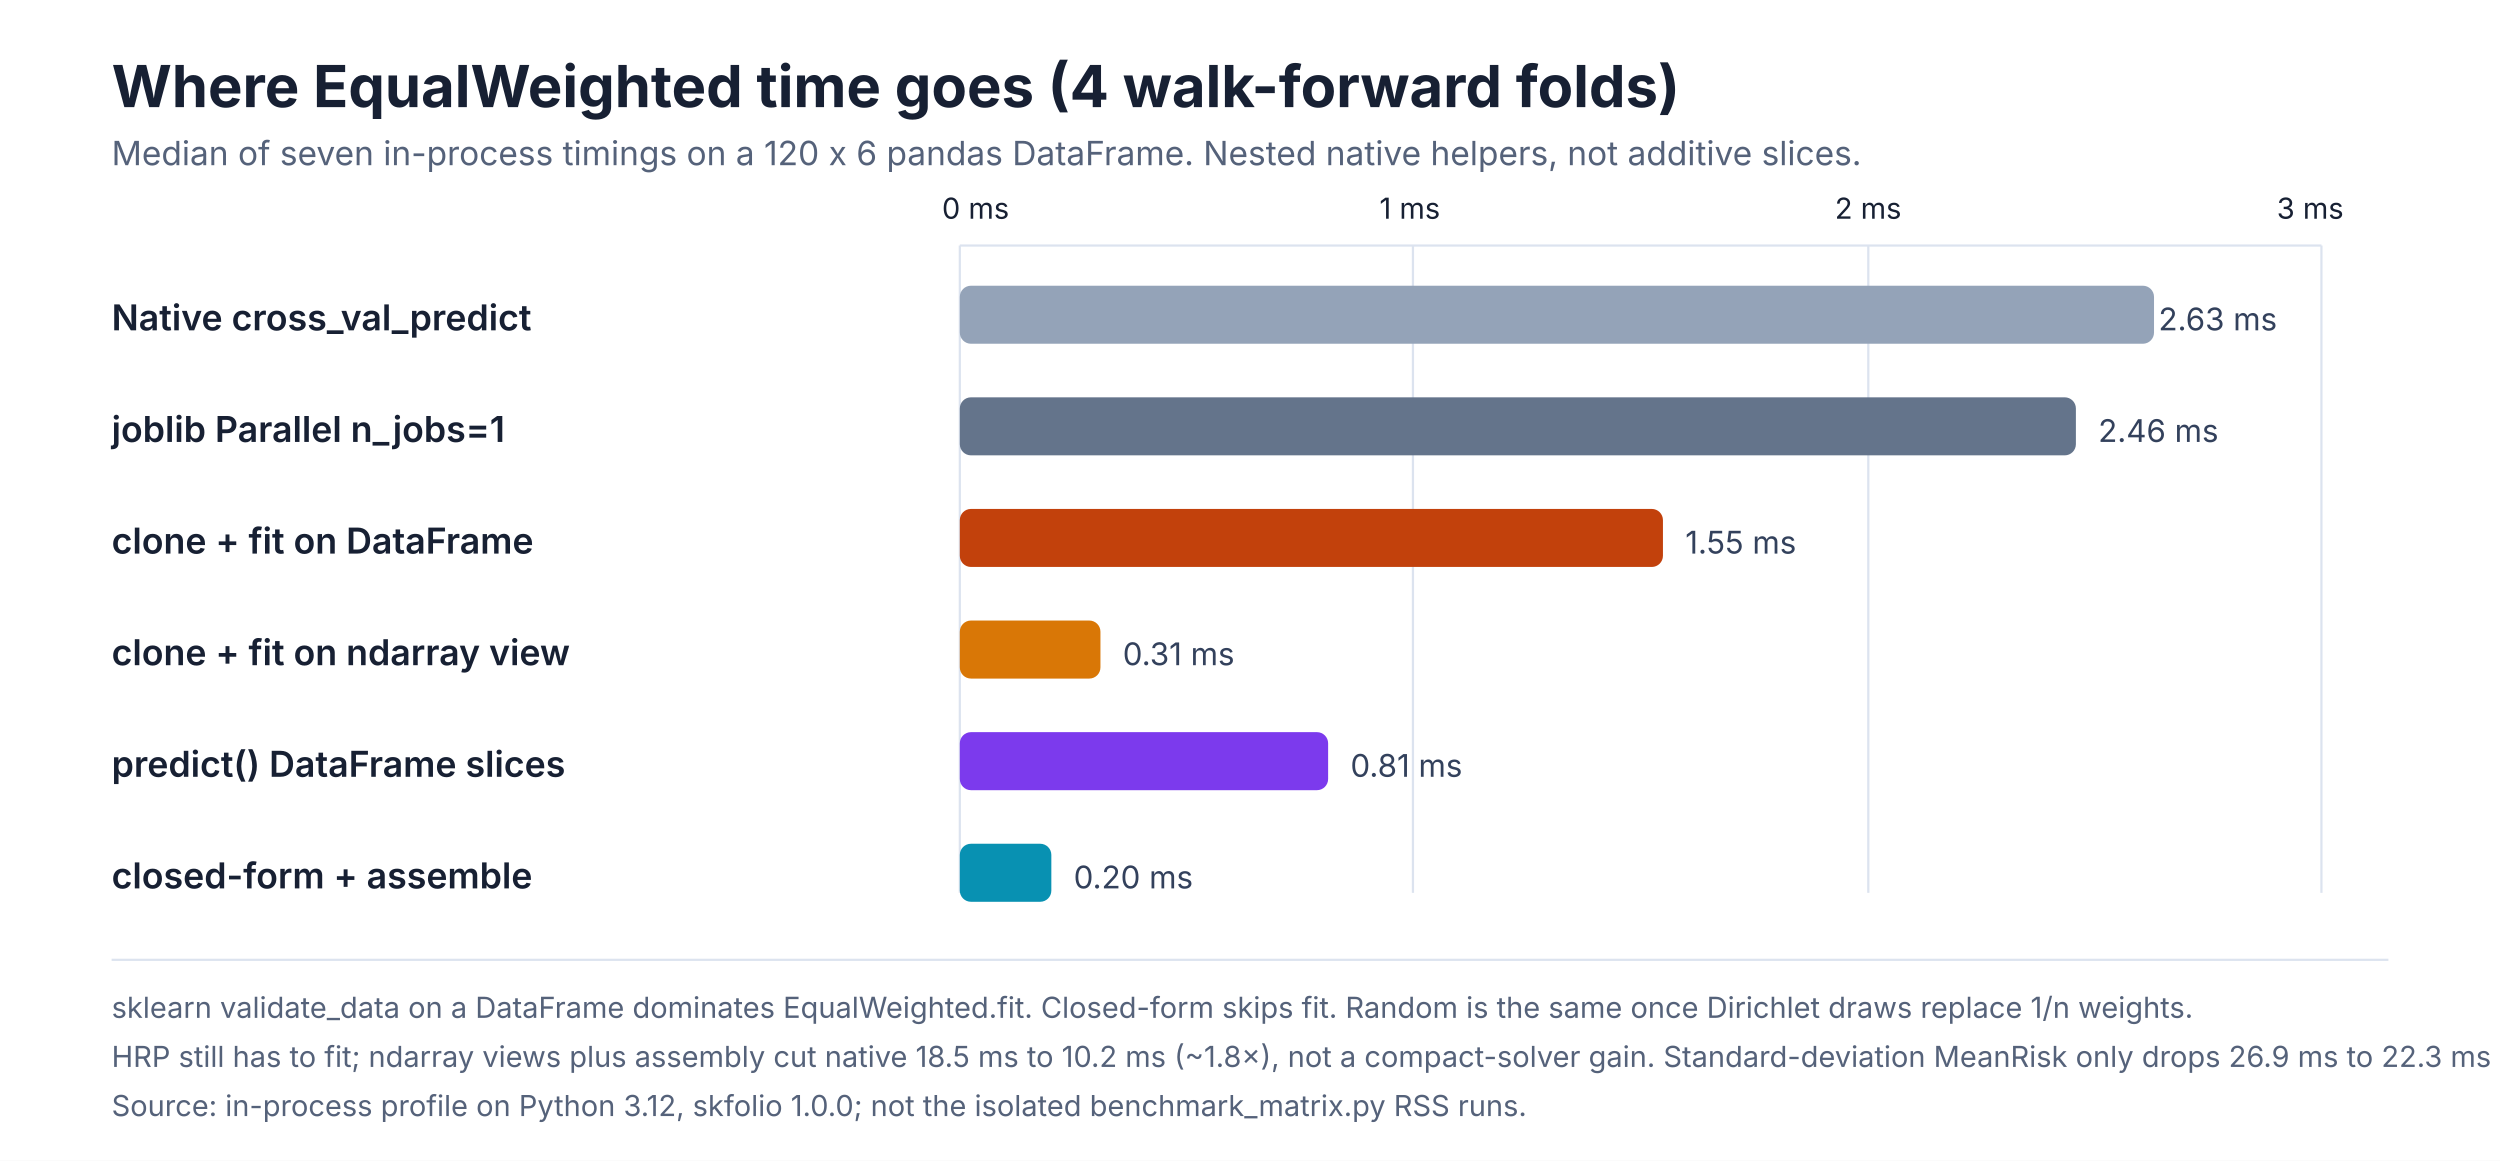
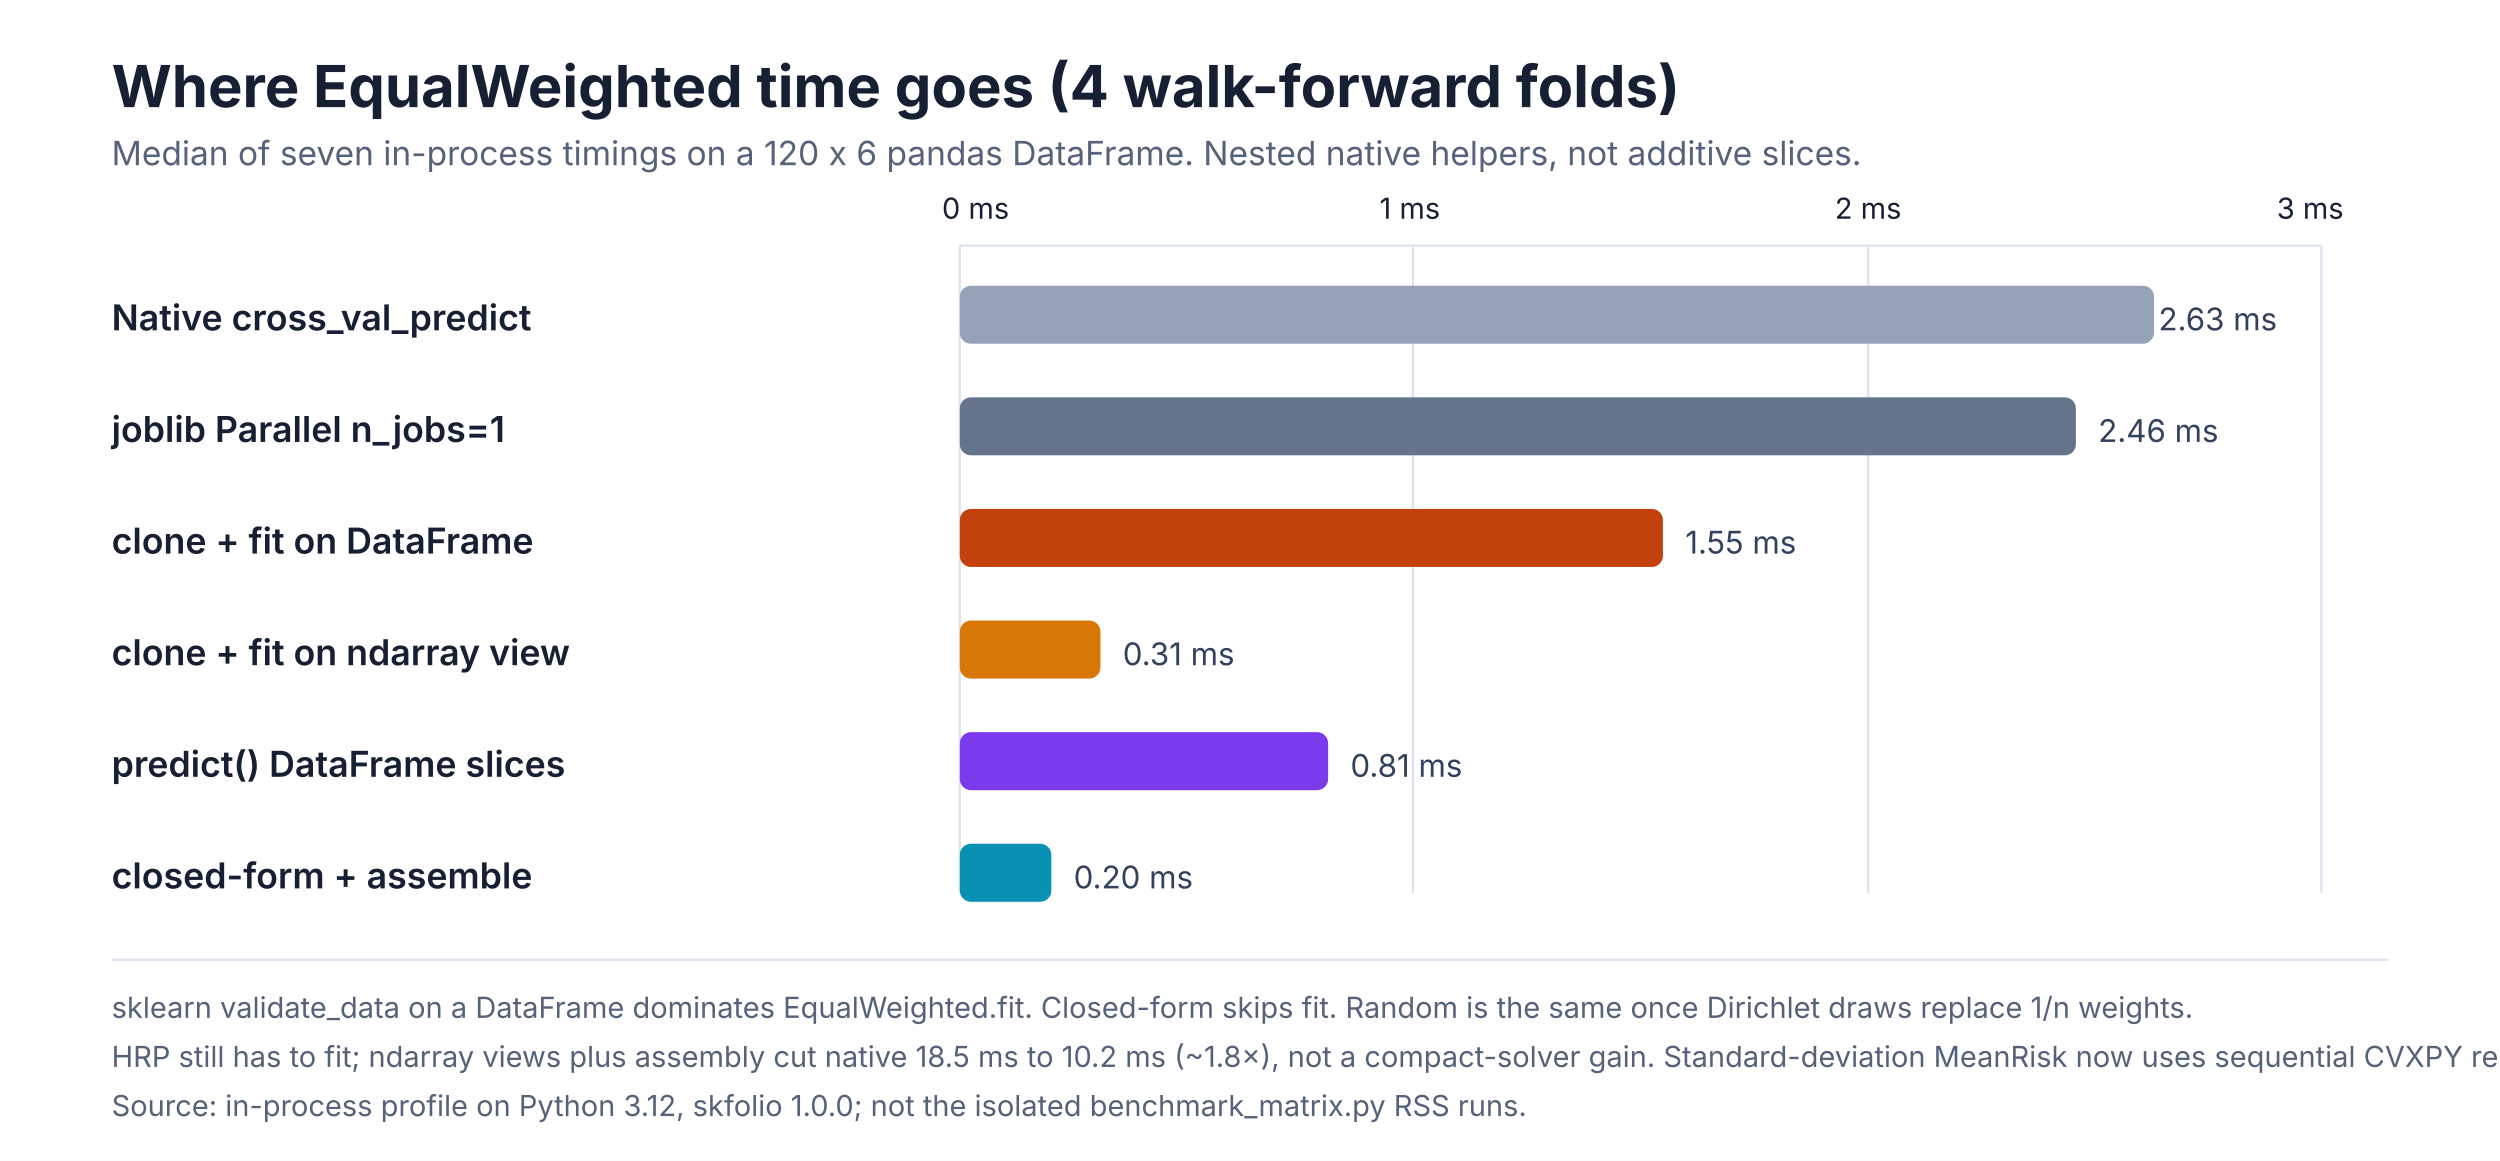
<svg xmlns="http://www.w3.org/2000/svg" width="1120" height="520" viewBox="0 0 1120 520" role="img" aria-labelledby="title desc">
  <style>
    text { font-family: system-ui, -apple-system, "Segoe UI", sans-serif; fill: #172033; }
    .title { font-size: 26px; font-weight: 700; }
    .subtitle { font-size: 15px; fill: #55627a; }
    .label { font-size: 16px; font-weight: 600; }
    .value { font-size: 14px; fill: #33415c; }
    .axis { font-size: 13px; fill: #66748c; }
    .note { font-size: 13px; fill: #55627a; }
  </style>
  <rect width="1120" height="520" fill="#ffffff" />
  <text x="50" y="48" class="title">Where EqualWeighted time goes (4 walk-forward folds)</text>
  <text x="50" y="74" class="subtitle">Median of seven in-process timings on a 120 x 6 pandas DataFrame. Nested native helpers, not additive slices.</text>
  <g stroke="#dce3ef" stroke-width="1">
    <line x1="430" y1="110" x2="1040" y2="110" />
    <line x1="430" y1="110" x2="430" y2="400" />
    <line x1="633" y1="110" x2="633" y2="400" />
    <line x1="837" y1="110" x2="837" y2="400" />
    <line x1="1040" y1="110" x2="1040" y2="400" />
  </g>
  <g class="axis">
    <text x="422" y="98">0 ms</text>
    <text x="618" y="98">1 ms</text>
    <text x="822" y="98">2 ms</text>
    <text x="1020" y="98">3 ms</text>
  </g>
  <g>
    <text x="50" y="148" class="label">Native cross_val_predict</text>
    <rect x="430" y="128" width="535" height="26" rx="5" fill="#94a3b8" />
    <text x="967" y="148" class="value">2.63 ms</text>
    <text x="50" y="198" class="label">joblib Parallel n_jobs=1</text>
    <rect x="430" y="178" width="500" height="26" rx="5" fill="#64748b" />
    <text x="940" y="198" class="value">2.46 ms</text>
    <text x="50" y="248" class="label">clone + fit on DataFrame</text>
    <rect x="430" y="228" width="315" height="26" rx="5" fill="#c2410c" />
    <text x="755" y="248" class="value">1.55 ms</text>
    <text x="50" y="298" class="label">clone + fit on ndarray view</text>
    <rect x="430" y="278" width="63" height="26" rx="5" fill="#d97706" />
    <text x="503" y="298" class="value">0.31 ms</text>
    <text x="50" y="348" class="label">predict() DataFrame slices</text>
    <rect x="430" y="328" width="165" height="26" rx="5" fill="#7c3aed" />
    <text x="605" y="348" class="value">0.81 ms</text>
    <text x="50" y="398" class="label">closed-form + assemble</text>
    <rect x="430" y="378" width="41" height="26" rx="5" fill="#0891b2" />
    <text x="481" y="398" class="value">0.20 ms</text>
  </g>
  <line x1="50" y1="430" x2="1070" y2="430" stroke="#dce3ef" />
  <text x="50" y="456" class="note">sklearn validate_data on a DataFrame dominates EqualWeighted.fit. Closed-form skips fit. Random is the same once Dirichlet draws replace 1/n weights.</text>
-   <text x="50" y="478" class="note">HRP still has to fit; ndarray views plus assembly cut native 18.5 ms to 10.2 ms (~1.8×), not a compact-solver gain. Standard-deviation MeanRisk only drops 26.9 ms to 22.3 ms (~1.2×).</text>
+   <text x="50" y="478" class="note">HRP still has to fit; ndarray views plus assembly cut native 18.5 ms to 10.2 ms (~1.8×), not a compact-solver gain. Standard-deviation MeanRisk now uses sequential CVXPY reuse when the training shape is fixed (see the speedup figures).</text>
  <text x="50" y="500" class="note">Source: in-process profile on Python 3.12, skfolio 1.0.0; not the isolated benchmark_matrix.py RSS runs.</text>
</svg>
